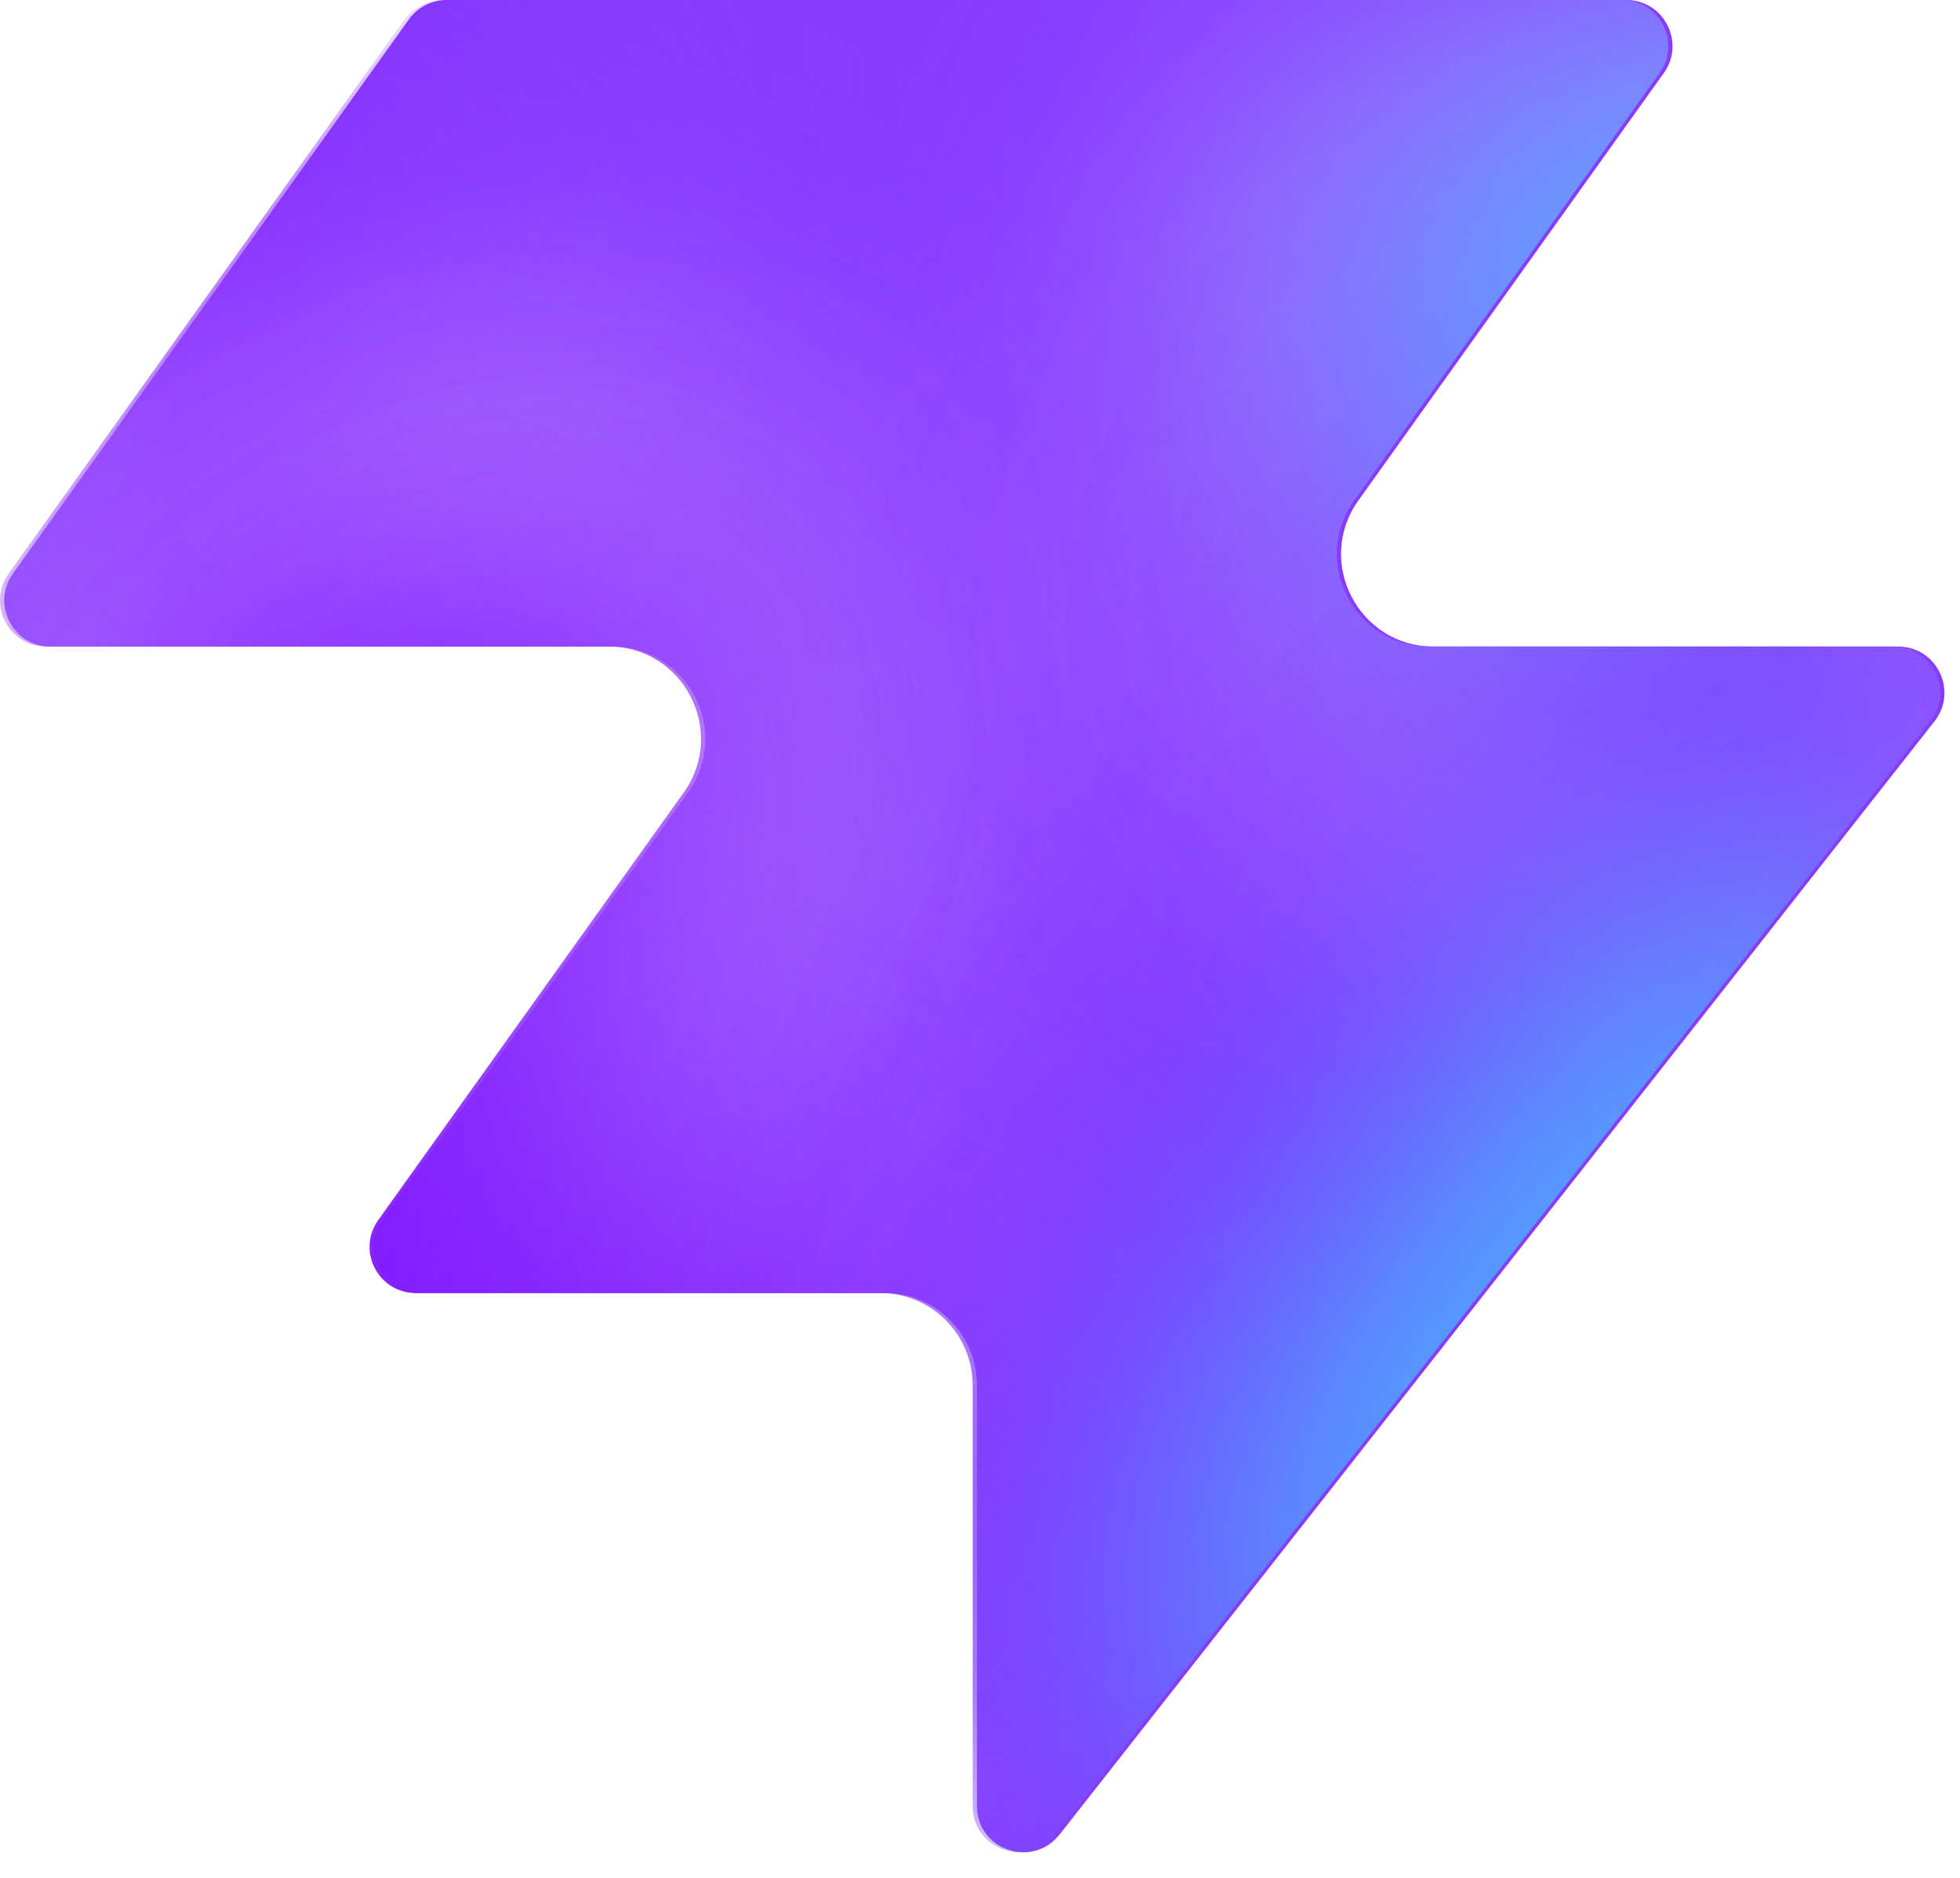
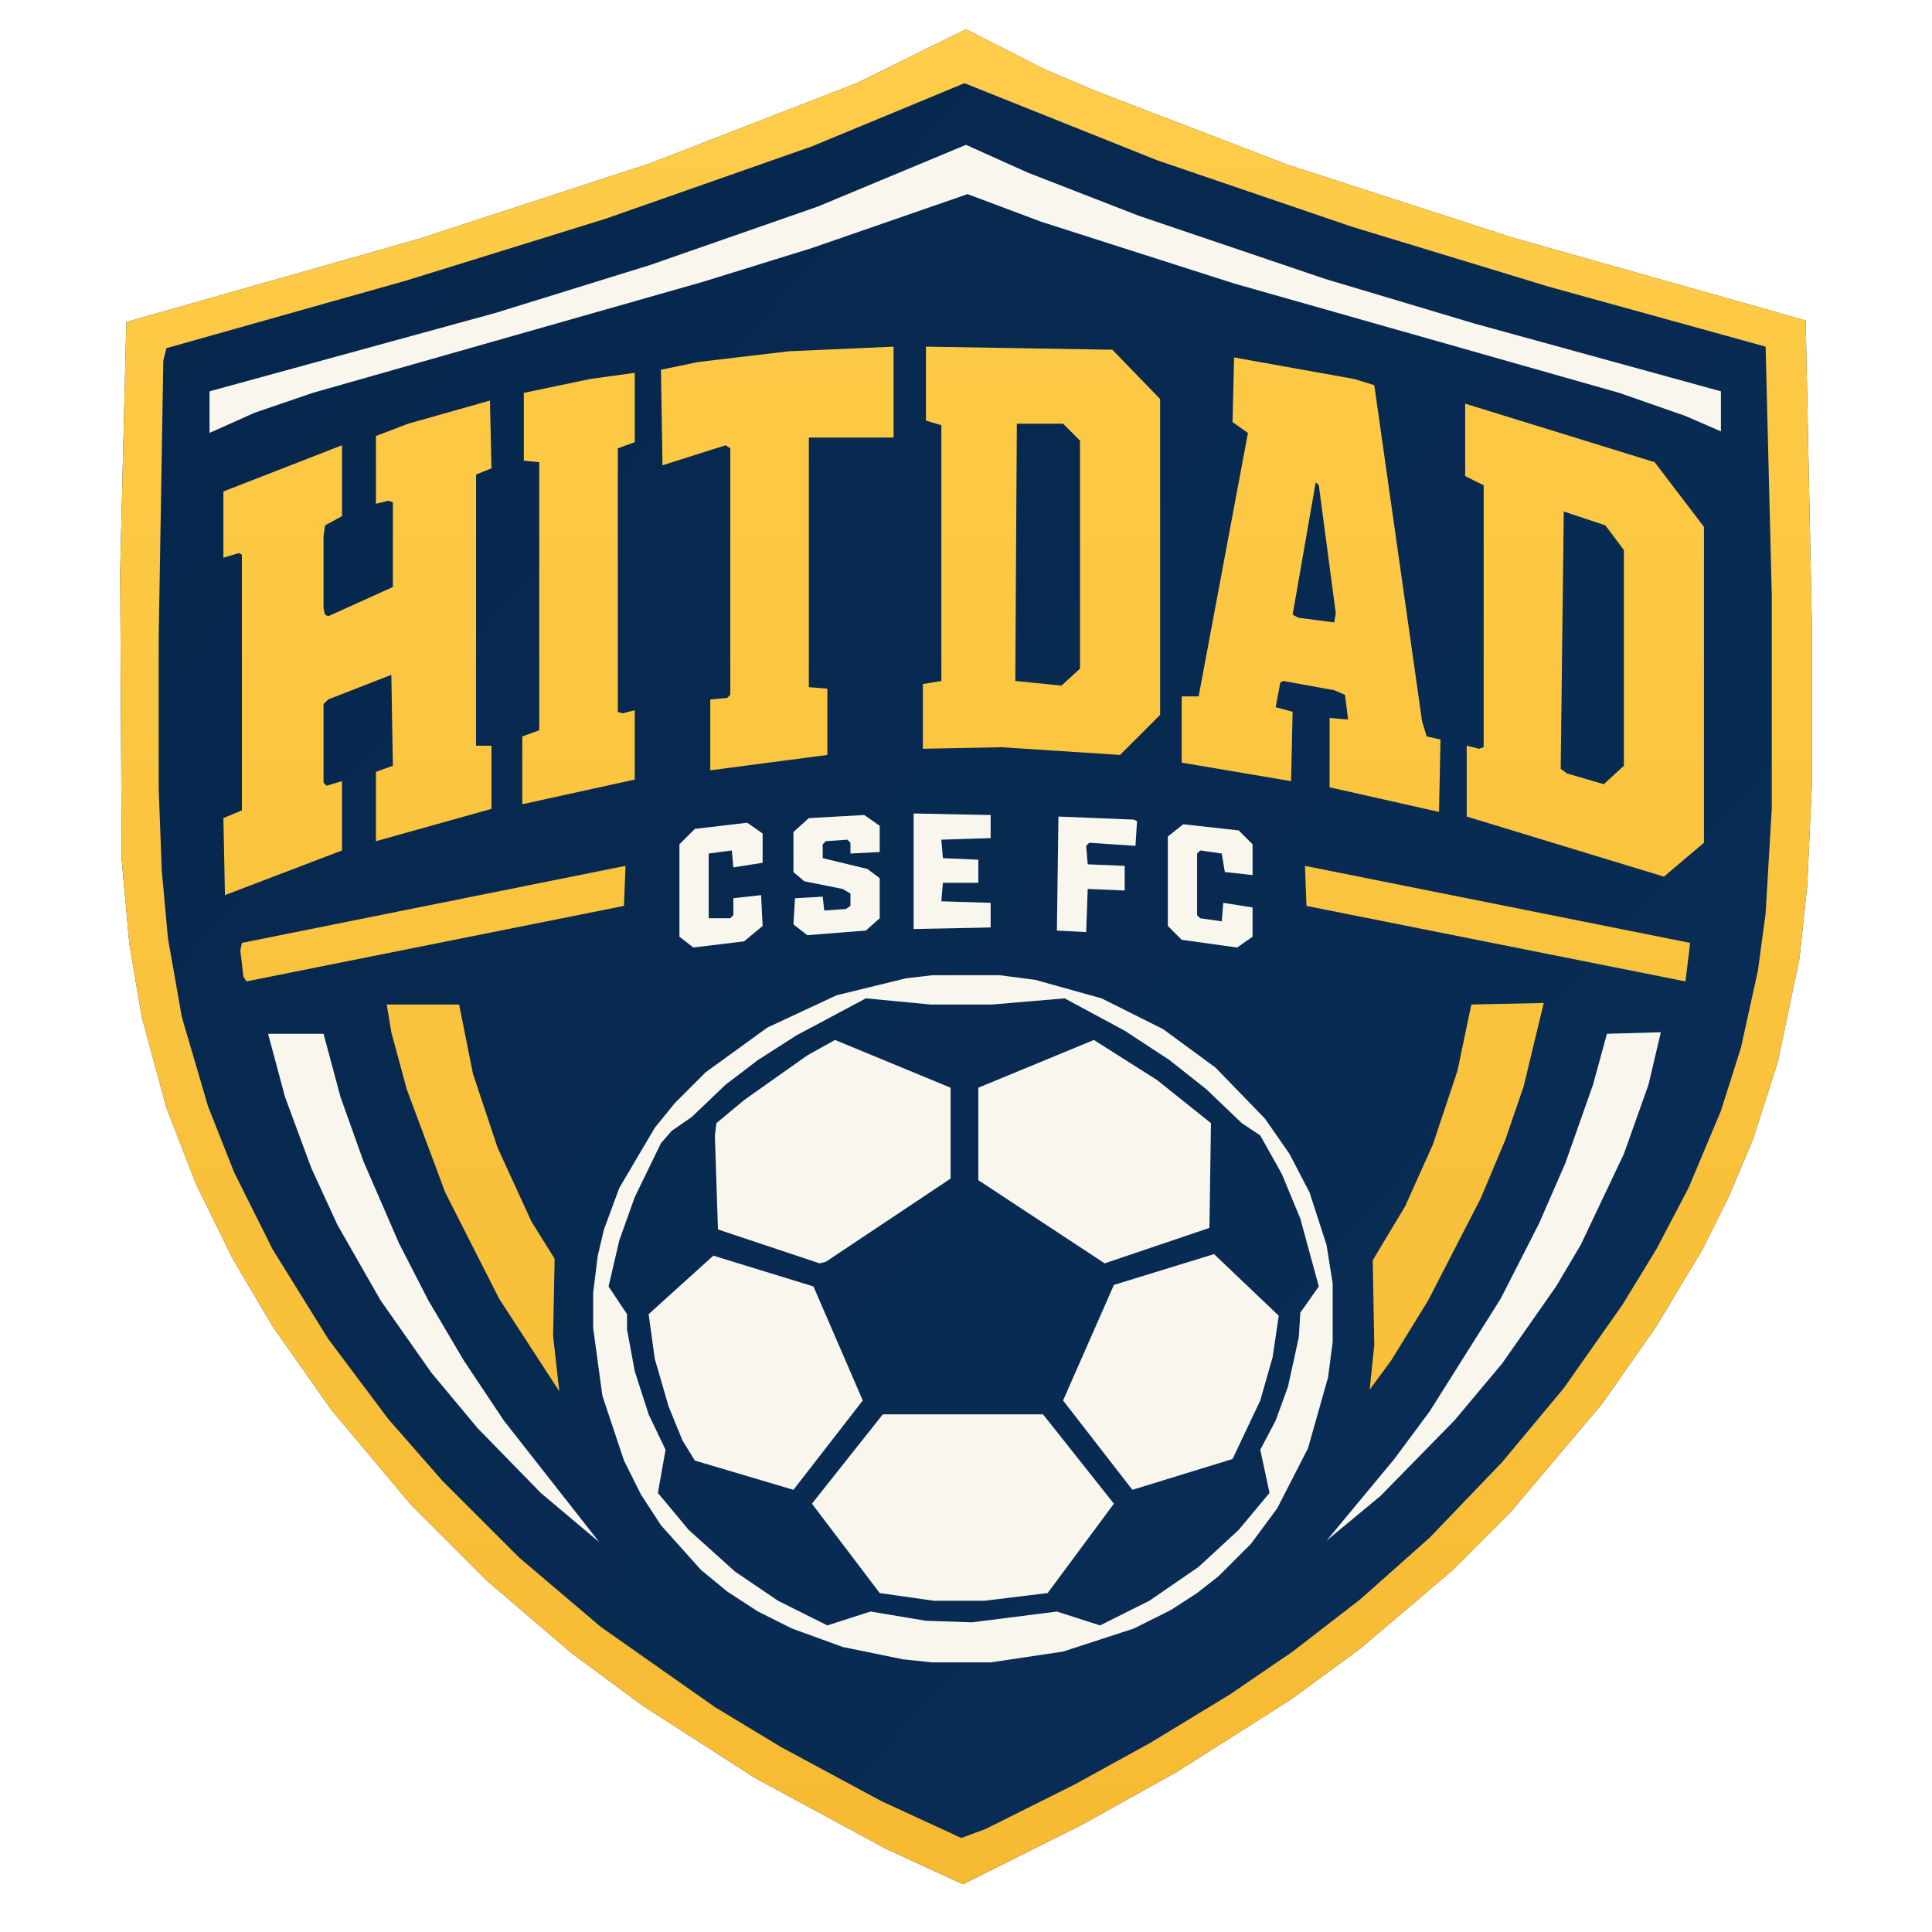
- <svg xmlns="http://www.w3.org/2000/svg" width="48" height="46" fill="none" viewBox="0 0 48 46">
-   <path fill="#863bff" d="M25.946 44.938c-.664.845-2.021.375-2.021-.698V33.937a2.26 2.26 0 0 0-2.262-2.262H10.287c-.92 0-1.456-1.04-.92-1.788l7.48-10.471c1.07-1.497 0-3.578-1.842-3.578H1.237c-.92 0-1.456-1.04-.92-1.788L10.013.474c.214-.297.556-.474.92-.474h28.894c.92 0 1.456 1.04.92 1.788l-7.48 10.471c-1.07 1.498 0 3.579 1.842 3.579h11.377c.943 0 1.473 1.088.89 1.83L25.947 44.94z" style="fill:#863bff;fill:color(display-p3 .525 .23 1);fill-opacity:1" />
-   <mask id="a" width="48" height="46" x="0" y="0" maskUnits="userSpaceOnUse" style="mask-type:alpha">
-     <path fill="#000" d="M25.842 44.938c-.664.844-2.021.375-2.021-.698V33.937a2.26 2.26 0 0 0-2.262-2.262H10.183c-.92 0-1.456-1.04-.92-1.788l7.48-10.471c1.07-1.498 0-3.579-1.842-3.579H1.133c-.92 0-1.456-1.04-.92-1.787L9.91.473c.214-.297.556-.474.92-.474h28.894c.92 0 1.456 1.04.92 1.788l-7.48 10.471c-1.07 1.498 0 3.578 1.842 3.578h11.377c.943 0 1.473 1.088.89 1.832L25.843 44.94z" style="fill:#000;fill-opacity:1" />
-   </mask>
-   <g mask="url(#a)">
-     <g filter="url(#b)">
-       <ellipse cx="5.508" cy="14.704" fill="#ede6ff" rx="5.508" ry="14.704" style="fill:#ede6ff;fill:color(display-p3 .927 .903 1);fill-opacity:1" transform="matrix(.00324 1 1 -.00324 -4.47 31.516)" />
-     </g>
-     <g filter="url(#c)">
-       <ellipse cx="10.399" cy="29.851" fill="#ede6ff" rx="10.399" ry="29.851" style="fill:#ede6ff;fill:color(display-p3 .927 .903 1);fill-opacity:1" transform="matrix(.00324 1 1 -.00324 -39.328 7.883)" />
-     </g>
-     <g filter="url(#d)">
-       <ellipse cx="5.508" cy="30.487" fill="#7e14ff" rx="5.508" ry="30.487" style="fill:#7e14ff;fill:color(display-p3 .492 .077 1);fill-opacity:1" transform="rotate(89.814 -25.913 -14.639)scale(1 -1)" />
-     </g>
-     <g filter="url(#e)">
-       <ellipse cx="5.508" cy="30.599" fill="#7e14ff" rx="5.508" ry="30.599" style="fill:#7e14ff;fill:color(display-p3 .492 .077 1);fill-opacity:1" transform="rotate(89.814 -32.644 -3.334)scale(1 -1)" />
-     </g>
-     <g filter="url(#f)">
-       <ellipse cx="5.508" cy="30.599" fill="#7e14ff" rx="5.508" ry="30.599" style="fill:#7e14ff;fill:color(display-p3 .492 .077 1);fill-opacity:1" transform="matrix(.00324 1 1 -.00324 -34.34 30.47)" />
-     </g>
-     <g filter="url(#g)">
-       <ellipse cx="14.072" cy="22.078" fill="#ede6ff" rx="14.072" ry="22.078" style="fill:#ede6ff;fill:color(display-p3 .927 .903 1);fill-opacity:1" transform="rotate(93.35 24.506 48.493)scale(-1 1)" />
-     </g>
-     <g filter="url(#h)">
-       <ellipse cx="3.47" cy="21.501" fill="#7e14ff" rx="3.47" ry="21.501" style="fill:#7e14ff;fill:color(display-p3 .492 .077 1);fill-opacity:1" transform="rotate(89.009 28.708 47.59)scale(-1 1)" />
-     </g>
-     <g filter="url(#i)">
-       <ellipse cx="3.47" cy="21.501" fill="#7e14ff" rx="3.47" ry="21.501" style="fill:#7e14ff;fill:color(display-p3 .492 .077 1);fill-opacity:1" transform="rotate(89.009 28.708 47.59)scale(-1 1)" />
-     </g>
-     <g filter="url(#j)">
-       <ellipse cx=".387" cy="8.972" fill="#7e14ff" rx="4.407" ry="29.108" style="fill:#7e14ff;fill:color(display-p3 .492 .077 1);fill-opacity:1" transform="rotate(39.51 .387 8.972)" />
-     </g>
-     <g filter="url(#k)">
-       <ellipse cx="47.523" cy="-6.092" fill="#7e14ff" rx="4.407" ry="29.108" style="fill:#7e14ff;fill:color(display-p3 .492 .077 1);fill-opacity:1" transform="rotate(37.892 47.523 -6.092)" />
-     </g>
-     <g filter="url(#l)">
-       <ellipse cx="41.412" cy="6.333" fill="#47bfff" rx="5.971" ry="9.665" style="fill:#47bfff;fill:color(display-p3 .28 .748 1);fill-opacity:1" transform="rotate(37.892 41.412 6.333)" />
-     </g>
-     <g filter="url(#m)">
-       <ellipse cx="-1.879" cy="38.332" fill="#7e14ff" rx="4.407" ry="29.108" style="fill:#7e14ff;fill:color(display-p3 .492 .077 1);fill-opacity:1" transform="rotate(37.892 -1.88 38.332)" />
-     </g>
-     <g filter="url(#n)">
-       <ellipse cx="-1.879" cy="38.332" fill="#7e14ff" rx="4.407" ry="29.108" style="fill:#7e14ff;fill:color(display-p3 .492 .077 1);fill-opacity:1" transform="rotate(37.892 -1.88 38.332)" />
-     </g>
-     <g filter="url(#o)">
-       <ellipse cx="35.651" cy="29.907" fill="#7e14ff" rx="4.407" ry="29.108" style="fill:#7e14ff;fill:color(display-p3 .492 .077 1);fill-opacity:1" transform="rotate(37.892 35.651 29.907)" />
-     </g>
-     <g filter="url(#p)">
-       <ellipse cx="38.418" cy="32.4" fill="#47bfff" rx="5.971" ry="15.297" style="fill:#47bfff;fill:color(display-p3 .28 .748 1);fill-opacity:1" transform="rotate(37.892 38.418 32.4)" />
-     </g>
-   </g>
+ <svg xmlns="http://www.w3.org/2000/svg" viewBox="0 0 1254 1254" fill-rule="evenodd">
  <defs>
-     <filter id="b" width="60.045" height="41.654" x="-19.77" y="16.149" color-interpolation-filters="sRGB" filterUnits="userSpaceOnUse">
-       <feFlood flood-opacity="0" result="BackgroundImageFix" />
-       <feBlend in="SourceGraphic" in2="BackgroundImageFix" result="shape" />
-       <feGaussianBlur result="effect1_foregroundBlur_2002_17158" stdDeviation="7.659" />
-     </filter>
-     <filter id="c" width="90.34" height="51.437" x="-54.613" y="-7.533" color-interpolation-filters="sRGB" filterUnits="userSpaceOnUse">
-       <feFlood flood-opacity="0" result="BackgroundImageFix" />
-       <feBlend in="SourceGraphic" in2="BackgroundImageFix" result="shape" />
-       <feGaussianBlur result="effect1_foregroundBlur_2002_17158" stdDeviation="7.659" />
-     </filter>
-     <filter id="d" width="79.355" height="29.4" x="-49.64" y="2.03" color-interpolation-filters="sRGB" filterUnits="userSpaceOnUse">
-       <feFlood flood-opacity="0" result="BackgroundImageFix" />
-       <feBlend in="SourceGraphic" in2="BackgroundImageFix" result="shape" />
-       <feGaussianBlur result="effect1_foregroundBlur_2002_17158" stdDeviation="4.596" />
-     </filter>
-     <filter id="e" width="79.579" height="29.4" x="-45.045" y="20.029" color-interpolation-filters="sRGB" filterUnits="userSpaceOnUse">
-       <feFlood flood-opacity="0" result="BackgroundImageFix" />
-       <feBlend in="SourceGraphic" in2="BackgroundImageFix" result="shape" />
-       <feGaussianBlur result="effect1_foregroundBlur_2002_17158" stdDeviation="4.596" />
-     </filter>
-     <filter id="f" width="79.579" height="29.4" x="-43.513" y="21.178" color-interpolation-filters="sRGB" filterUnits="userSpaceOnUse">
-       <feFlood flood-opacity="0" result="BackgroundImageFix" />
-       <feBlend in="SourceGraphic" in2="BackgroundImageFix" result="shape" />
-       <feGaussianBlur result="effect1_foregroundBlur_2002_17158" stdDeviation="4.596" />
-     </filter>
-     <filter id="g" width="74.749" height="58.852" x="15.756" y="-17.901" color-interpolation-filters="sRGB" filterUnits="userSpaceOnUse">
-       <feFlood flood-opacity="0" result="BackgroundImageFix" />
-       <feBlend in="SourceGraphic" in2="BackgroundImageFix" result="shape" />
-       <feGaussianBlur result="effect1_foregroundBlur_2002_17158" stdDeviation="7.659" />
-     </filter>
-     <filter id="h" width="61.377" height="25.362" x="23.548" y="2.284" color-interpolation-filters="sRGB" filterUnits="userSpaceOnUse">
-       <feFlood flood-opacity="0" result="BackgroundImageFix" />
-       <feBlend in="SourceGraphic" in2="BackgroundImageFix" result="shape" />
-       <feGaussianBlur result="effect1_foregroundBlur_2002_17158" stdDeviation="4.596" />
-     </filter>
-     <filter id="i" width="61.377" height="25.362" x="23.548" y="2.284" color-interpolation-filters="sRGB" filterUnits="userSpaceOnUse">
-       <feFlood flood-opacity="0" result="BackgroundImageFix" />
-       <feBlend in="SourceGraphic" in2="BackgroundImageFix" result="shape" />
-       <feGaussianBlur result="effect1_foregroundBlur_2002_17158" stdDeviation="4.596" />
-     </filter>
-     <filter id="j" width="56.045" height="63.649" x="-27.636" y="-22.853" color-interpolation-filters="sRGB" filterUnits="userSpaceOnUse">
-       <feFlood flood-opacity="0" result="BackgroundImageFix" />
-       <feBlend in="SourceGraphic" in2="BackgroundImageFix" result="shape" />
-       <feGaussianBlur result="effect1_foregroundBlur_2002_17158" stdDeviation="4.596" />
-     </filter>
-     <filter id="k" width="54.814" height="64.646" x="20.116" y="-38.415" color-interpolation-filters="sRGB" filterUnits="userSpaceOnUse">
-       <feFlood flood-opacity="0" result="BackgroundImageFix" />
-       <feBlend in="SourceGraphic" in2="BackgroundImageFix" result="shape" />
-       <feGaussianBlur result="effect1_foregroundBlur_2002_17158" stdDeviation="4.596" />
-     </filter>
-     <filter id="l" width="33.541" height="35.313" x="24.641" y="-11.323" color-interpolation-filters="sRGB" filterUnits="userSpaceOnUse">
-       <feFlood flood-opacity="0" result="BackgroundImageFix" />
-       <feBlend in="SourceGraphic" in2="BackgroundImageFix" result="shape" />
-       <feGaussianBlur result="effect1_foregroundBlur_2002_17158" stdDeviation="4.596" />
-     </filter>
-     <filter id="m" width="54.814" height="64.646" x="-29.286" y="6.009" color-interpolation-filters="sRGB" filterUnits="userSpaceOnUse">
-       <feFlood flood-opacity="0" result="BackgroundImageFix" />
-       <feBlend in="SourceGraphic" in2="BackgroundImageFix" result="shape" />
-       <feGaussianBlur result="effect1_foregroundBlur_2002_17158" stdDeviation="4.596" />
-     </filter>
-     <filter id="n" width="54.814" height="64.646" x="-29.286" y="6.009" color-interpolation-filters="sRGB" filterUnits="userSpaceOnUse">
-       <feFlood flood-opacity="0" result="BackgroundImageFix" />
-       <feBlend in="SourceGraphic" in2="BackgroundImageFix" result="shape" />
-       <feGaussianBlur result="effect1_foregroundBlur_2002_17158" stdDeviation="4.596" />
-     </filter>
-     <filter id="o" width="54.814" height="64.646" x="8.244" y="-2.416" color-interpolation-filters="sRGB" filterUnits="userSpaceOnUse">
-       <feFlood flood-opacity="0" result="BackgroundImageFix" />
-       <feBlend in="SourceGraphic" in2="BackgroundImageFix" result="shape" />
-       <feGaussianBlur result="effect1_foregroundBlur_2002_17158" stdDeviation="4.596" />
-     </filter>
-     <filter id="p" width="39.409" height="43.623" x="18.713" y="10.588" color-interpolation-filters="sRGB" filterUnits="userSpaceOnUse">
-       <feFlood flood-opacity="0" result="BackgroundImageFix" />
-       <feBlend in="SourceGraphic" in2="BackgroundImageFix" result="shape" />
-       <feGaussianBlur result="effect1_foregroundBlur_2002_17158" stdDeviation="4.596" />
-     </filter>
+     <linearGradient id="navy" x2="1" y2="1">
+       <stop stop-color="#06264b" />
+       <stop offset="1" stop-color="#092e58" />
+     </linearGradient>
+     <linearGradient id="gold" x2="0" y2="1">
+       <stop stop-color="#ffcd4a" />
+       <stop offset="1" stop-color="#f6ba32" />
+     </linearGradient>
  </defs>
+   <path fill="url(#navy)" d="M627,19 556,54 422,106 272,155 82,209 78,370 79,558 84,613 92,660 108,719 127,768 151,817 177,861 215,915 267,977 316,1026 371,1073 417,1107 490,1154 575,1200 625,1223 703,1184 764,1150 838,1103 883,1070 943,1019 980,982 1040,911 1075,861 1105,811 1122,777 1138,739 1154,689 1168,622 1173,575 1176,510 1176,404 1172,208 981,154 836,107 711,59 678,45Z" />
+   <path fill="url(#gold)" d="M627,19 556,54 422,106 272,155 82,209 78,370 79,558 84,613 92,660 108,719 127,768 151,817 177,861 215,915 267,977 316,1026 371,1073 417,1107 490,1154 575,1200 625,1223 703,1184 764,1150 838,1103 883,1070 943,1019 980,982 1040,911 1075,861 1105,811 1122,777 1138,739 1154,689 1168,622 1173,575 1176,510 1176,404 1172,208 981,154 836,107 711,59 678,45ZM626,54 751,104 877,147 1005,186 1146,225 1150,386 1150,525 1146,593 1141,630 1130,680 1117,721 1096,771 1075,811 1053,847 1015,901 975,949 928,998 883,1038 839,1072 798,1100 747,1131 698,1158 640,1187 624,1193 572,1169 507,1134 464,1108 390,1056 337,1011 287,961 252,921 213,869 177,811 152,761 135,718 118,660 109,609 105,565 103,512 103,414 106,234 108,226 264,182 393,142 527,95ZM251,652 254,670 264,707 289,774 324,843 363,903 359,867 360,817 345,793 323,745 307,697 298,652ZM1002,651 955,652 946,695 930,743 912,783 891,818 892,873 889,902 903,883 927,844 961,778 977,740 989,705ZM847,562 848,588 1094,637 1097,612ZM406,562 157,612 156,617 158,634 160,637 405,588ZM951,262 951,309 963,315 963,485 960,486 952,484 952,530 1080,569 1106,547 1106,342 1074,300ZM1015,332 1042,341 1054,357 1054,497 1041,509 1017,502 1013,499ZM318,260 265,275 244,283 244,327 252,325 255,326 255,381 213,400 211,399 210,395 210,348 211,341 222,335 222,289 145,319 145,362 155,359 157,360 157,526 145,531 146,581 222,552 222,507 212,510 210,508 210,457 213,454 254,438 255,497 244,501 244,546 319,525 319,484 309,484 309,308 319,304ZM412,242 383,246 340,255 340,299 350,300 350,474 339,478 339,522 412,506 412,461 404,463 401,462 401,291 412,287ZM801,232 800,274 810,281 778,452 767,452 767,495 838,507 839,462 828,459 831,443 833,442 866,448 873,451 875,467 863,466 863,511 934,527 935,480 926,478 923,468 892,250 879,246ZM854,313 856,315 867,398 866,404 843,401 839,399ZM601,225 601,273 611,276 611,442 599,444 599,486 650,485 727,490 753,464 753,259 722,227ZM660,275 690,275 701,286 701,434 689,445 659,442ZM580,225 512,228 453,235 429,240 430,302 471,289 474,291 474,451 472,453 461,454 461,500 537,490 537,447 525,446 525,284 580,284Z" />
+   <path fill="#f8f6ed" d="M174,671 185,712 202,758 219,795 247,844 280,891 310,927 351,969 389,1001 327,922 301,883 278,844 259,807 236,754 221,712 210,671ZM1078,670 1043,671 1034,704 1016,755 999,794 974,843 928,916 905,947 861,1000 896,971 944,922 975,885 1010,835 1026,808 1054,749 1070,704ZM588,635 543,646 498,667 458,696 438,716 425,732 402,771 392,798 388,815 385,839 385,862 391,906 405,948 416,970 429,990 455,1019 472,1033 492,1046 514,1057 547,1069 586,1077 605,1079 643,1079 690,1072 736,1057 760,1045 777,1034 791,1023 812,1002 829,979 849,940 862,894 865,871 865,833 861,808 850,774 837,749 821,726 789,693 755,668 715,648 672,636 649,633 605,633ZM562,648 604,652 644,652 691,648 730,669 759,688 783,707 806,729 818,737 832,762 844,791 856,835 844,852 843,868 836,900 828,922 818,941 824,969 804,993 778,1017 746,1039 714,1055 686,1046 631,1053 601,1052 565,1046 537,1055 505,1039 477,1020 447,993 427,969 432,941 421,918 412,890 407,863 407,853 395,835 402,805 412,777 429,742 436,734 449,725 471,704 492,688 517,672ZM527,976 571,1034 606,1039 639,1039 680,1034 723,976 677,918 573,918ZM463,815 421,853 425,882 434,913 443,935 451,948 515,967 560,909 528,835ZM788,814 723,834 690,909 735,967 800,947 818,909 826,881 830,854ZM710,675 635,706 635,766 717,820 785,797 786,729 751,701ZM542,675 524,685 483,714 465,729 464,737 466,798 532,820 536,819 617,765 617,706ZM768,535 758,543 758,601 767,610 803,615 813,608 813,589 794,586 793,598 779,596 777,594 777,554 779,552 793,554 795,566 813,568 813,548 804,539ZM485,534 451,538 441,548 441,608 450,615 483,611 495,601 494,581 476,583 476,594 474,596 460,596 460,554 475,552 476,563 495,560 495,541ZM736,532 687,530 686,604 705,605 706,577 730,578 730,562 706,561 705,549 707,547 737,549 738,533ZM561,529 525,531 515,540 515,566 522,572 547,577 552,580 552,588 549,590 535,591 534,582 516,583 515,600 524,607 562,604 571,596 571,570 563,564 534,557 534,548 536,546 550,545 552,547 552,554 571,553 571,536ZM593,528 593,603 643,602 643,586 611,585 612,573 635,573 635,558 612,557 611,545 643,544 643,529ZM136,254 136,281 165,268 203,255 456,183 527,161 628,126 676,144 801,184 1051,255 1094,270 1117,280 1117,254 957,210 860,181 739,140 667,112 627,94 531,134 422,172 322,203Z" />
</svg>
